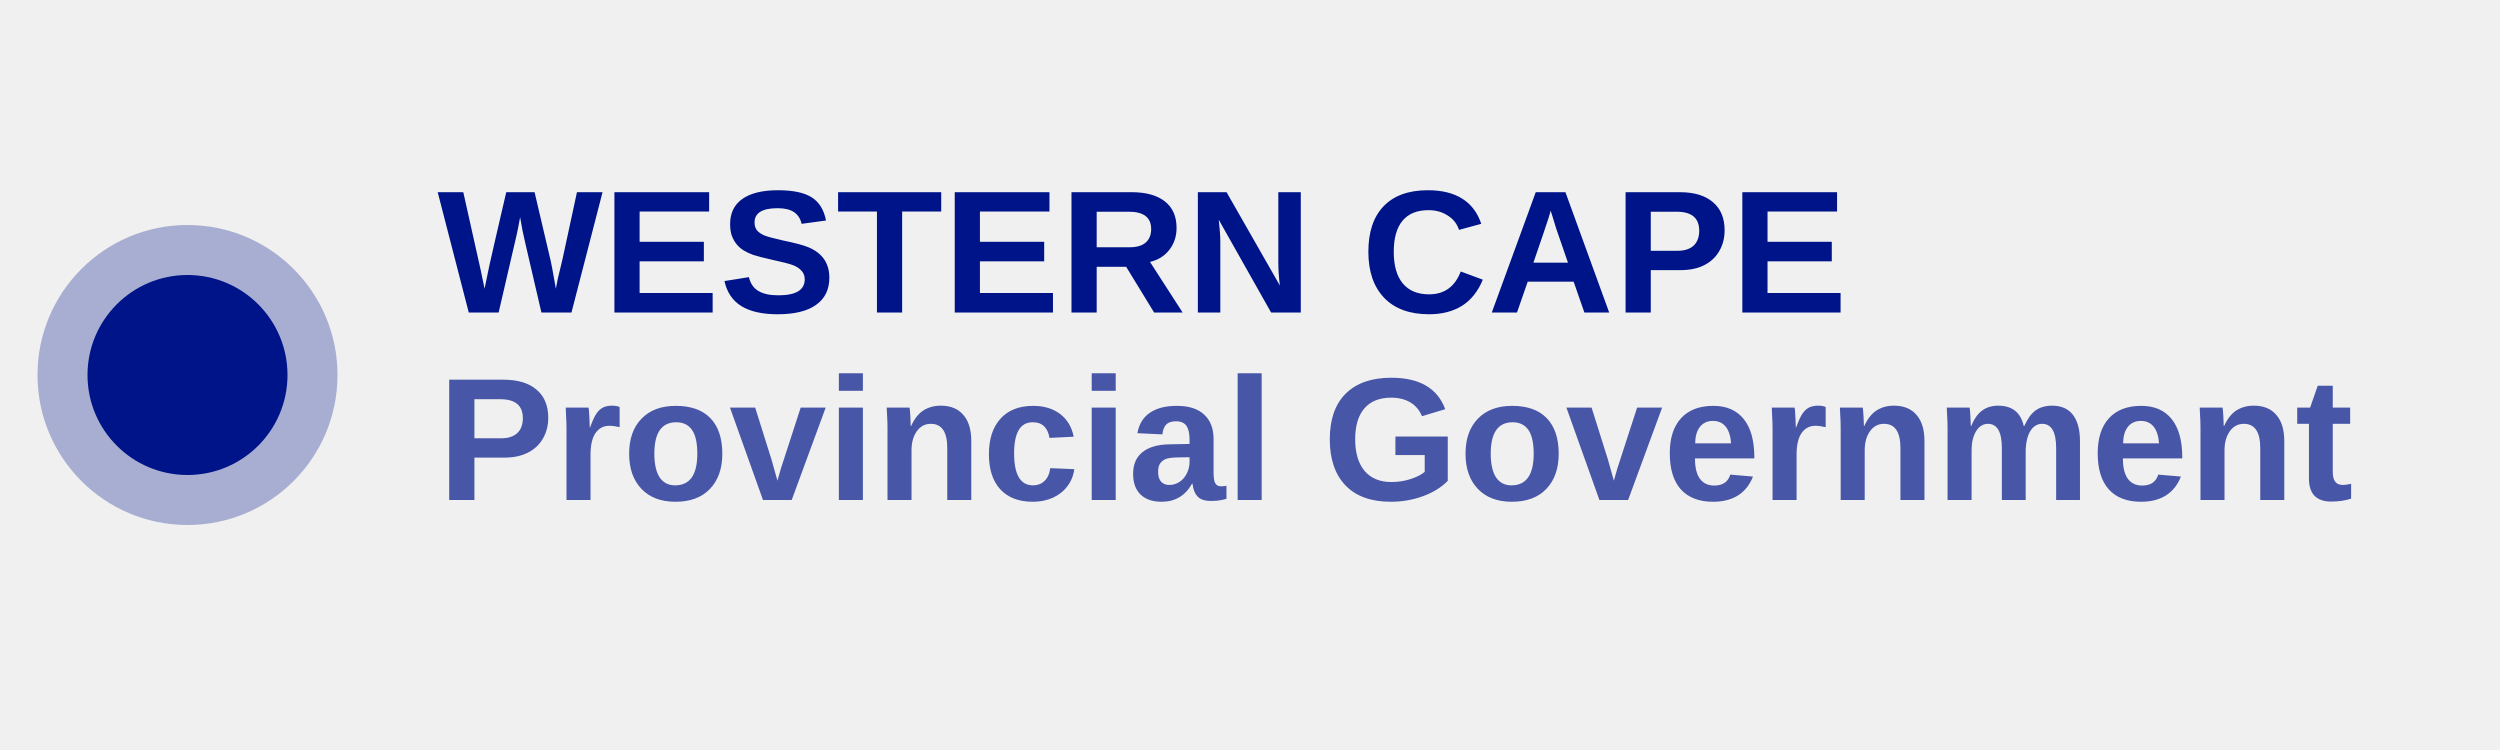
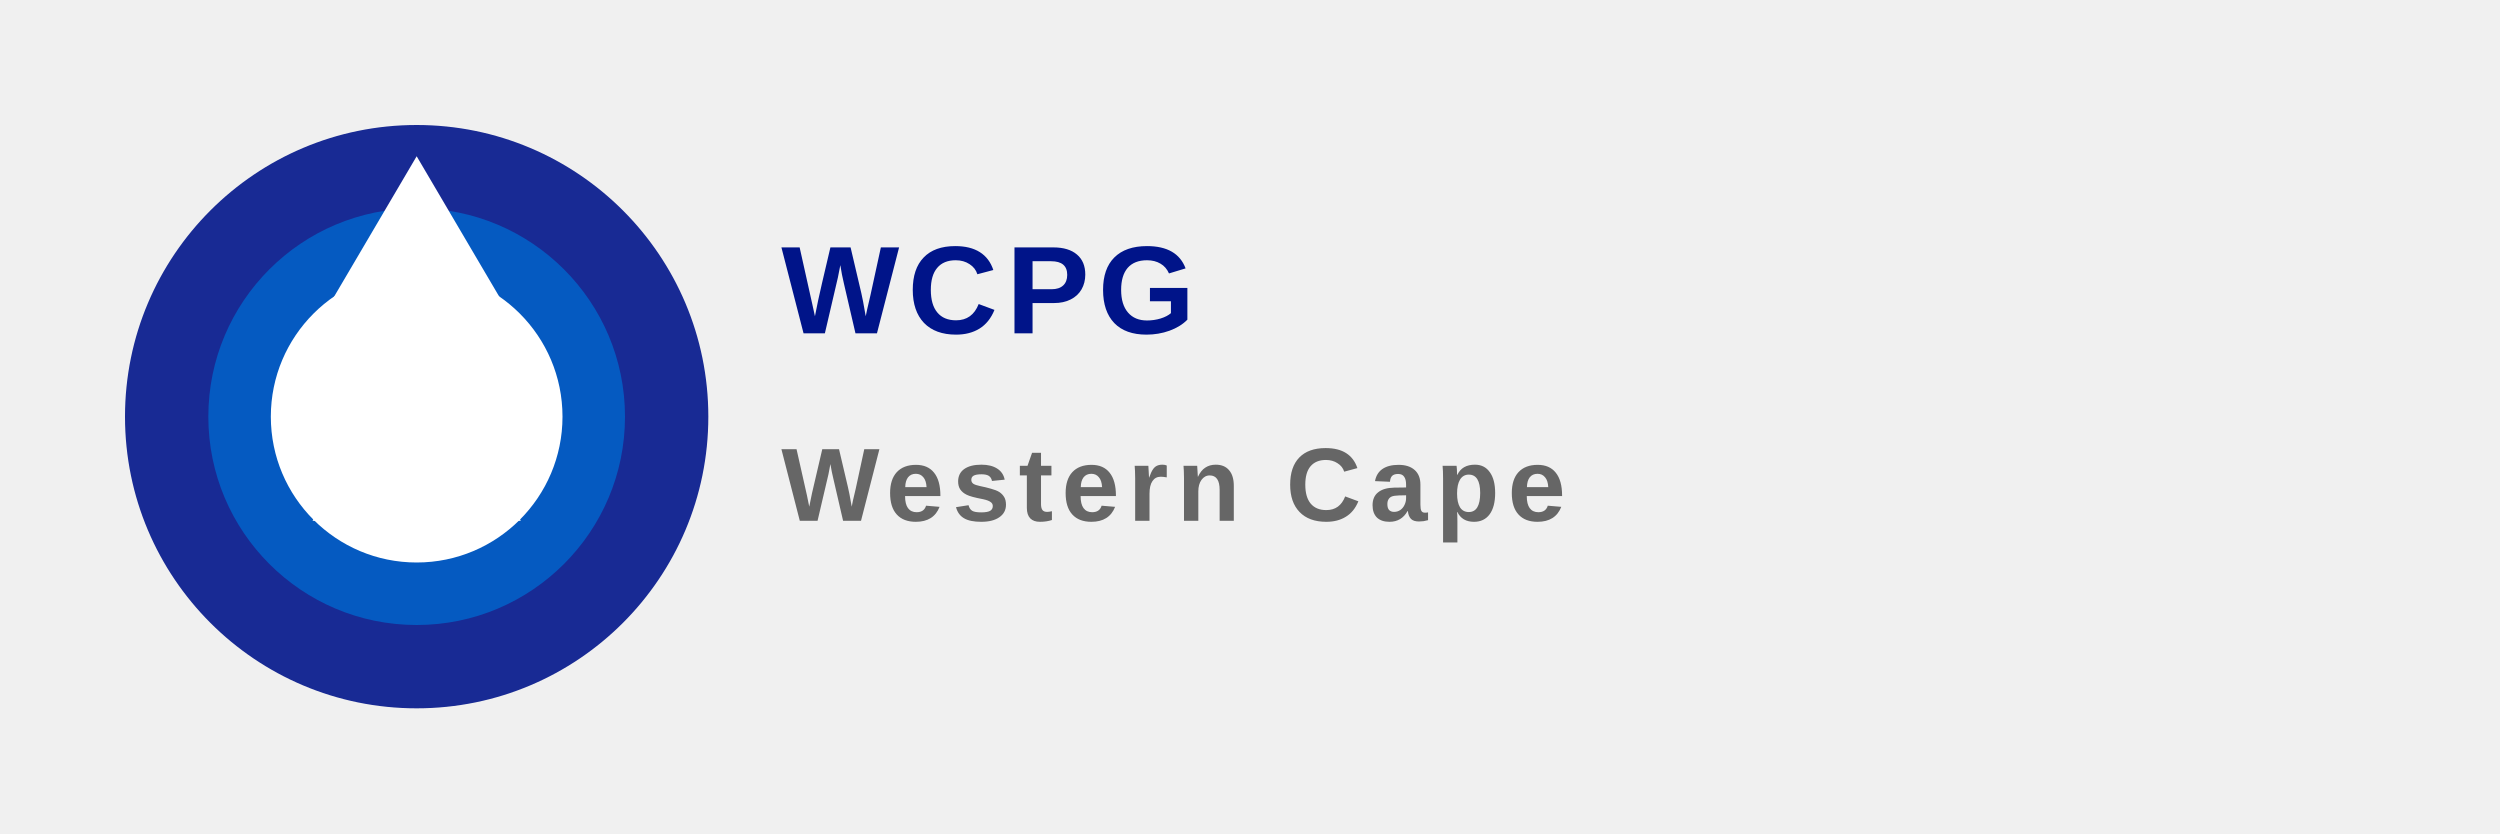
- <svg xmlns="http://www.w3.org/2000/svg" viewBox="0 0 200 60" width="200" height="60">
-   <style>
-     .wcpg-text { font-family: Arial, sans-serif; font-weight: bold; font-size: 14px; fill: #001489; }
-     .wcpg-icon { fill: #001489; }
-   </style>
-   <g class="wcpg-icon">
-     <circle cx="15" cy="30" r="12" opacity="0.3" />
-     <circle cx="15" cy="30" r="8" />
-   </g>
-   <text x="35" y="25" class="wcpg-text" font-size="12">WESTERN CAPE</text>
-   <text x="35" y="40" class="wcpg-text" font-size="10" opacity="0.7">Provincial Government</text>
+ <svg xmlns="http://www.w3.org/2000/svg" viewBox="0 0 240 80">
+   <defs>
+     <style>
+       .logo-text { font-family: Arial, sans-serif; font-weight: bold; letter-spacing: 0.8px; }
+     </style>
+   </defs>
+   <circle cx="40" cy="40" r="28" fill="#001489" opacity="0.9" />
+   <circle cx="40" cy="40" r="20" fill="#0066CC" opacity="0.8" />
+   <circle cx="40" cy="40" r="14" fill="#FFFFFF" />
+   <polygon points="40,15 30,32 50,32" fill="#FFFFFF" />
+   <polygon points="40,32 30,50 50,50" fill="#FFFFFF" />
+   <text x="75" y="32" class="logo-text" font-size="12" fill="#001489">WCPG</text>
+   <text x="75" y="50" class="logo-text" font-size="10" fill="#666666">Western Cape</text>
</svg>
